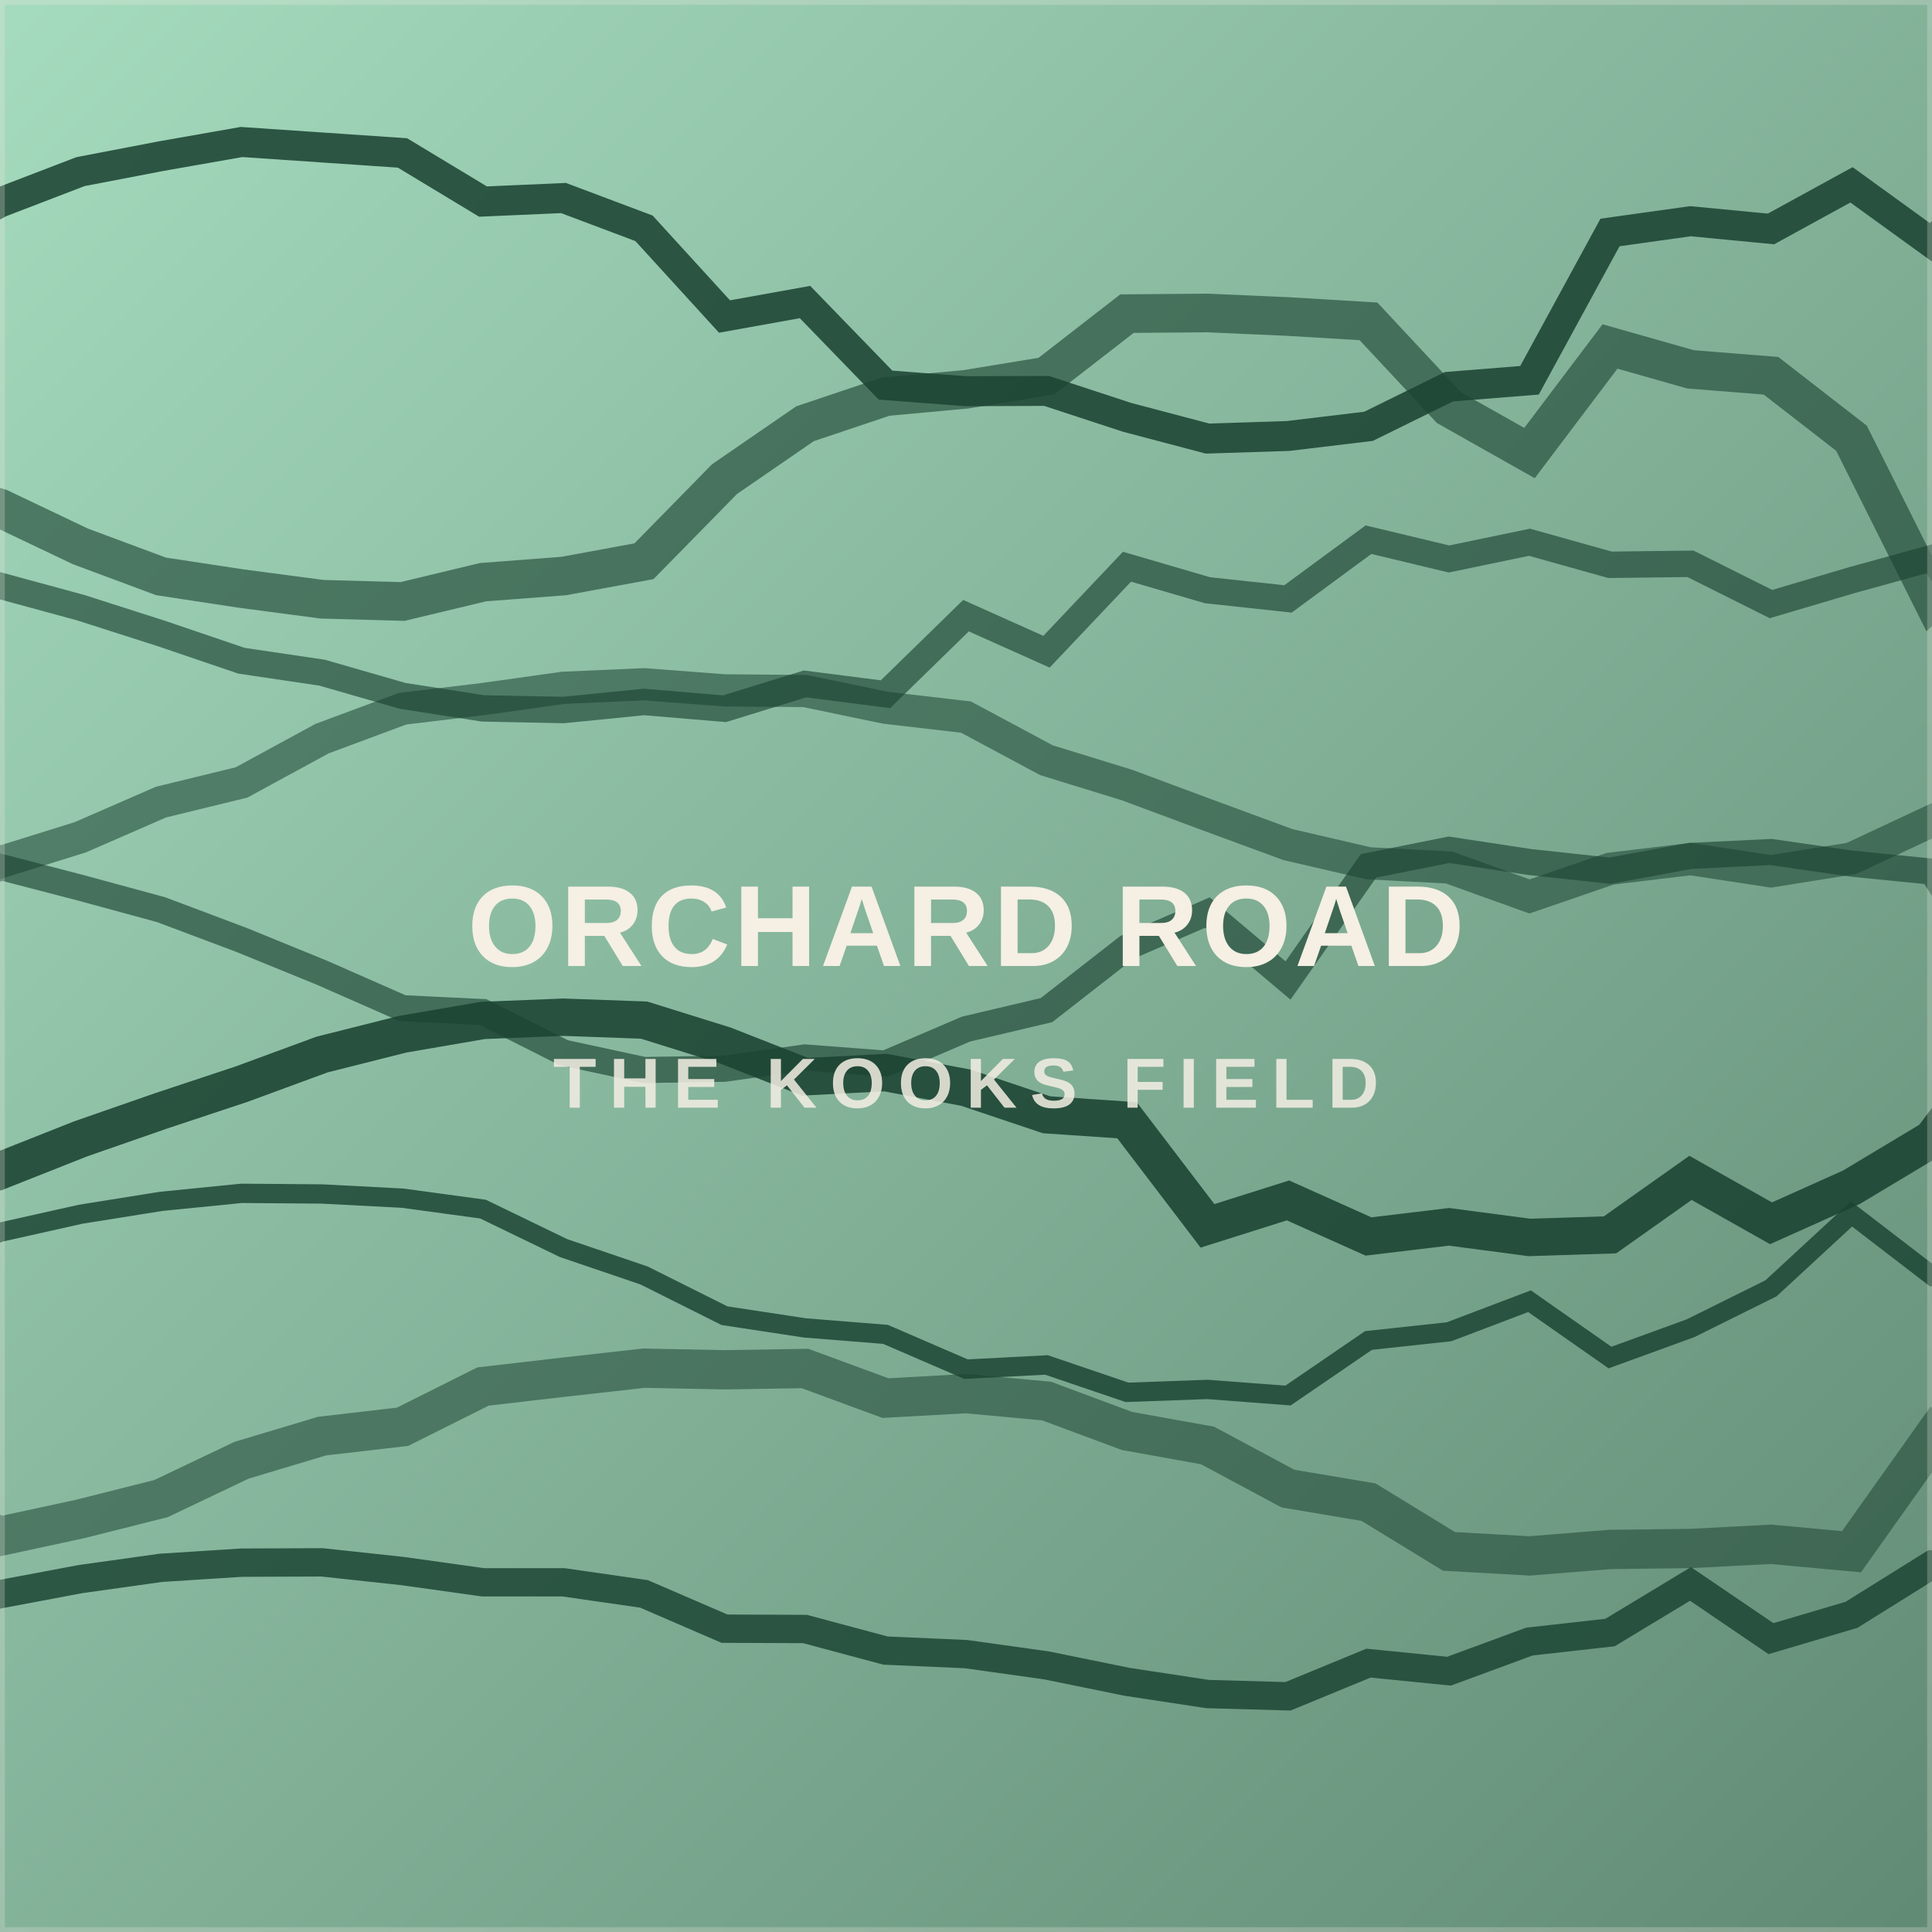
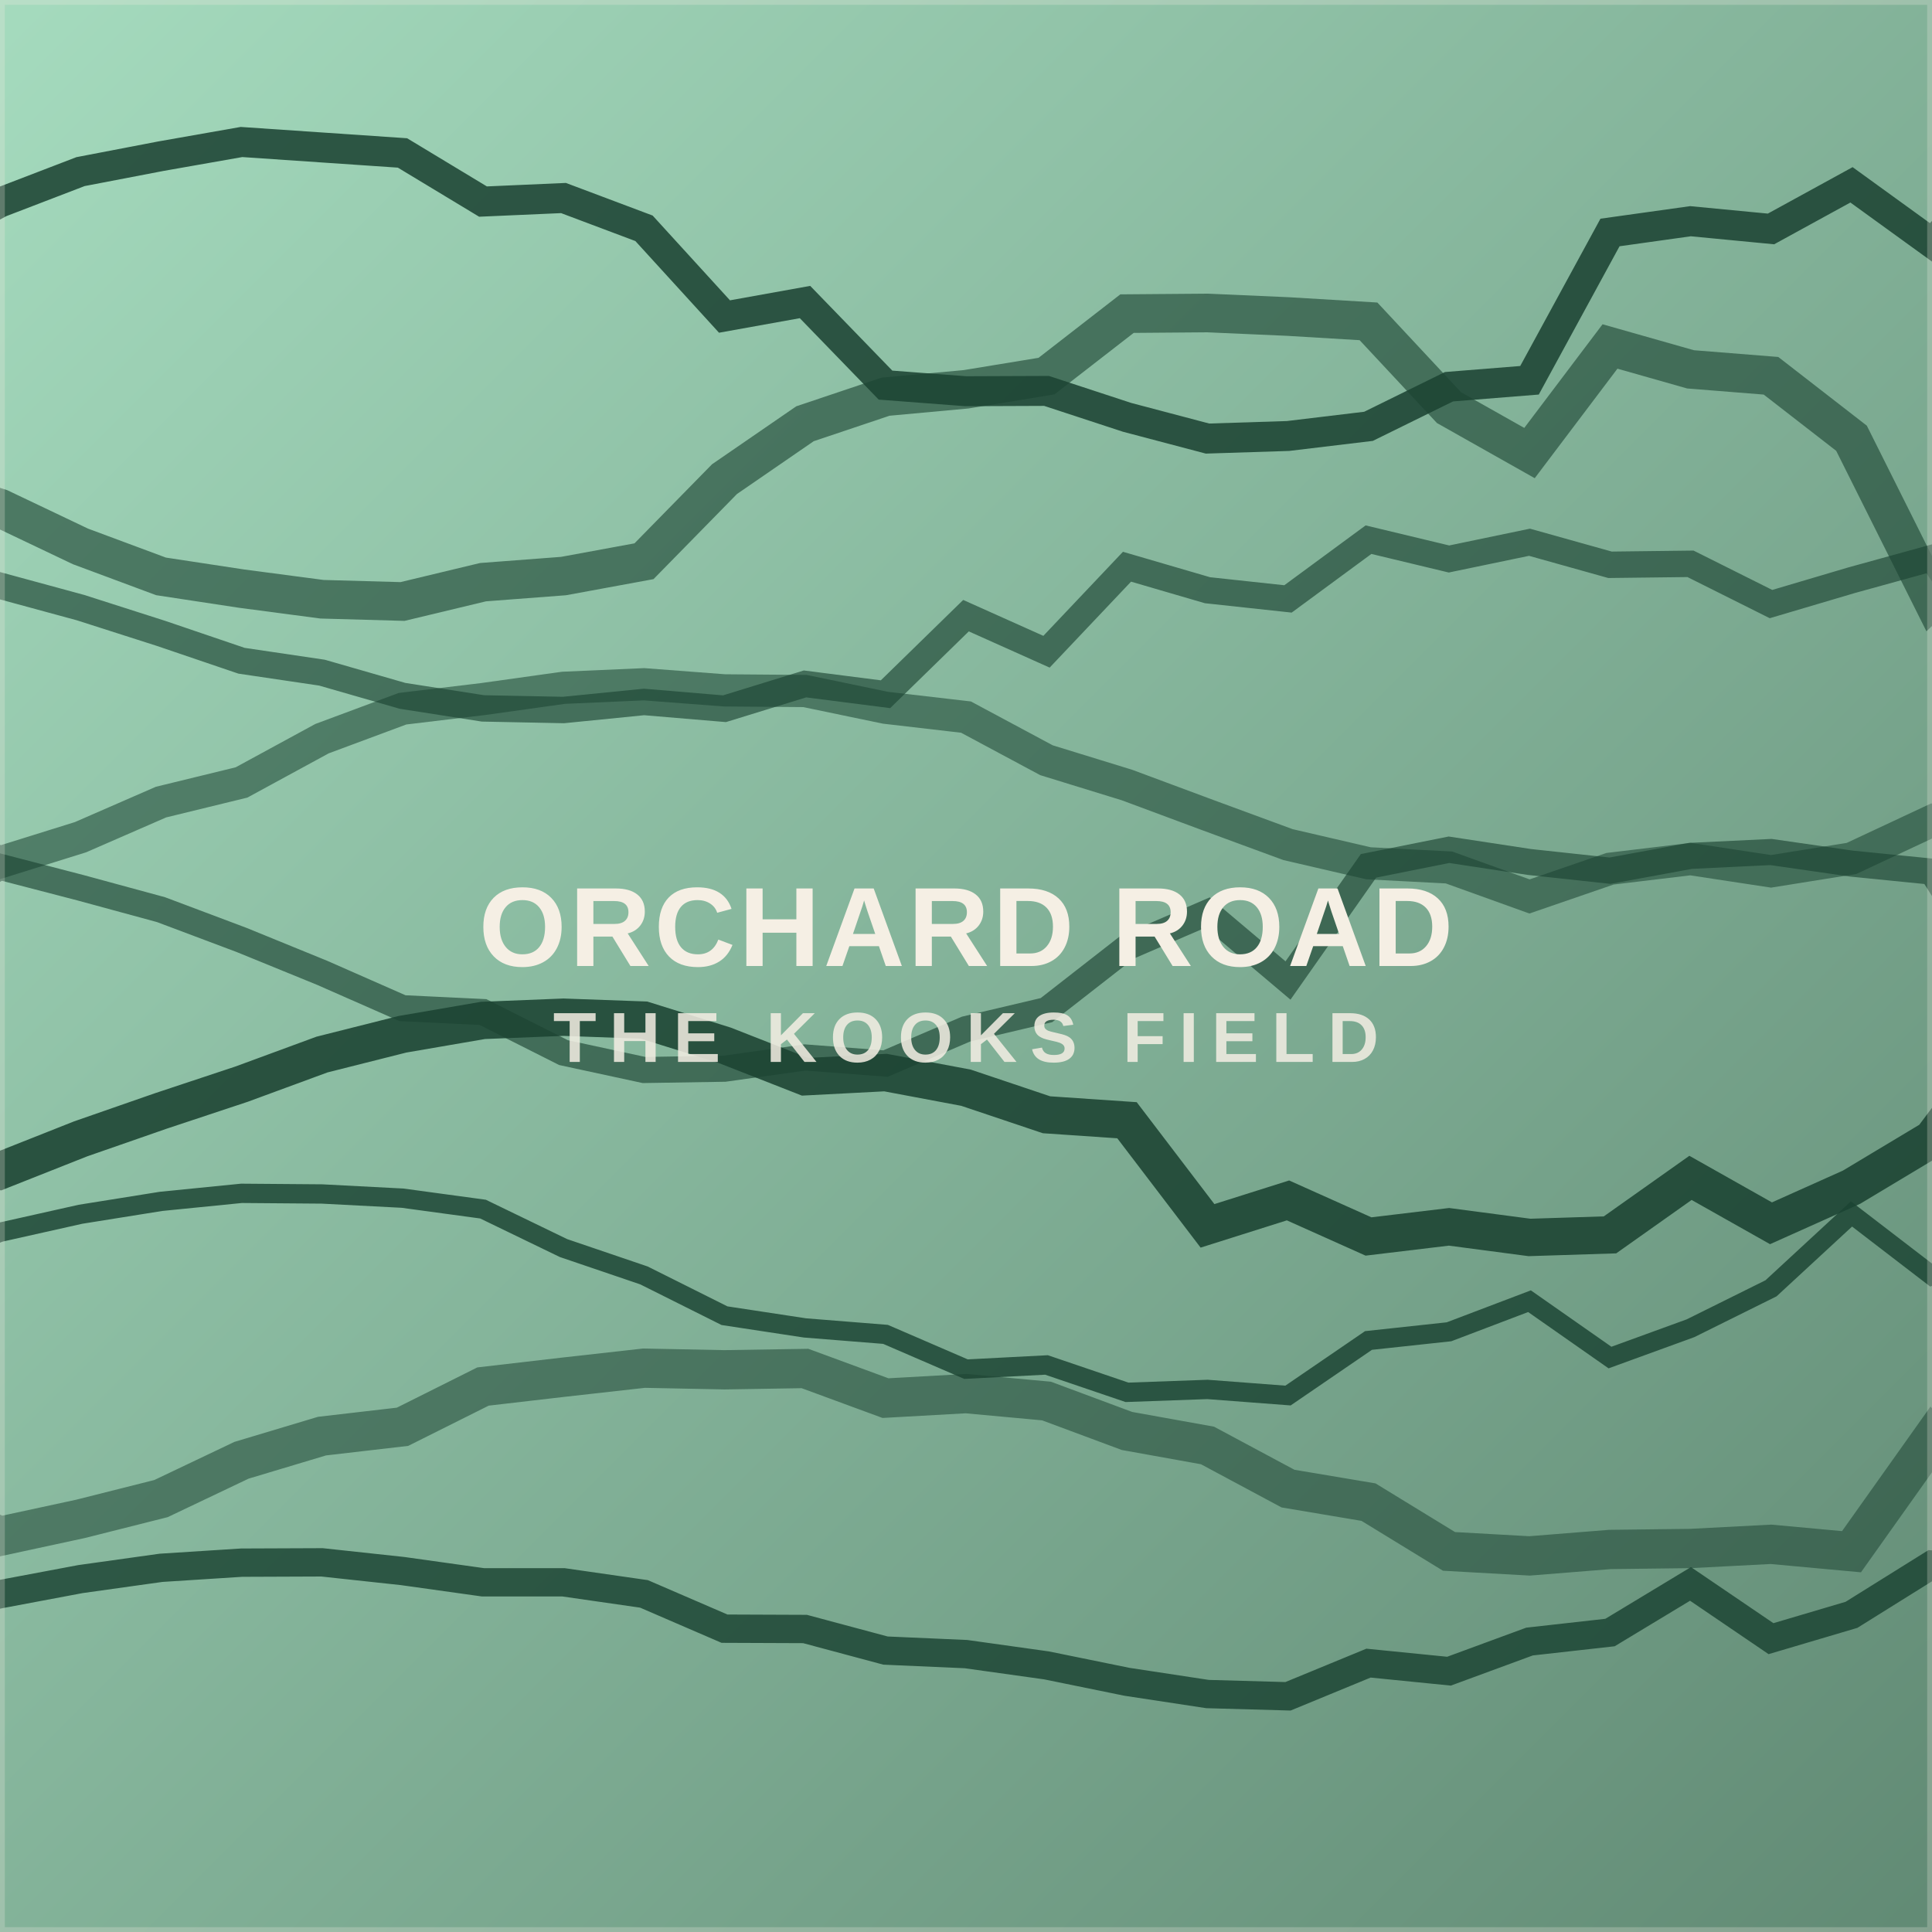
<svg xmlns="http://www.w3.org/2000/svg" viewBox="0 0 600 600">
  <defs>
    <linearGradient id="g" x1="0" y1="0" x2="1" y2="1">
      <stop offset="0" stop-color="#a5dbbe" />
      <stop offset="1" stop-color="#618a74" />
    </linearGradient>
  </defs>
  <rect width="600" height="600" fill="url(#g)" />
  <g>
    <path d="M -50 90 L 0 62.9 L 25 53.3 L 50 48.5 L 75 44.1 L 100 45.8 L 125 47.5 L 150 62.6 L 175 61.5 L 200 70.9 L 225 98.3 L 250 93.8 L 275 119.6 L 300 121.5 L 325 121.4 L 350 129.6 L 375 136.2 L 400 135.4 L 425 132.4 L 450 120.1 L 475 118.1 L 500 72.2 L 525 68.7 L 550 71.1 L 575 57.4 L 600 75.5 L 625 48.1 L 650 44.1" fill="none" stroke="#1b4332" stroke-width="9.3" opacity="0.87" />
    <path d="M -50 142 L 0 157.8 L 25 169.7 L 50 179.0 L 75 182.8 L 100 186.1 L 125 186.8 L 150 180.8 L 175 178.9 L 200 174.3 L 225 148.8 L 250 131.6 L 275 123.2 L 300 120.9 L 325 116.8 L 350 97.4 L 375 97.2 L 400 98.3 L 425 99.8 L 450 126.6 L 475 140.7 L 500 107.6 L 525 114.7 L 550 116.7 L 575 136.1 L 600 186.1 L 625 162.2 L 650 186.7" fill="none" stroke="#1b4332" stroke-width="12.0" opacity="0.62" />
    <path d="M -50 194 L 0 181.9 L 25 188.7 L 50 196.7 L 75 205.2 L 100 208.9 L 125 216.1 L 150 220.0 L 175 220.5 L 200 218.0 L 225 220.1 L 250 212.4 L 275 215.6 L 300 191.2 L 325 202.4 L 350 176.0 L 375 183.3 L 400 186.0 L 425 167.6 L 450 173.6 L 475 168.4 L 500 175.4 L 525 175.1 L 550 187.6 L 575 180.2 L 600 173.3 L 625 209.9 L 650 209.6" fill="none" stroke="#1b4332" stroke-width="8.2" opacity="0.65" />
    <path d="M -50 246 L 0 267.8 L 25 260.0 L 50 249.1 L 75 243.0 L 100 229.4 L 125 220.1 L 150 217.1 L 175 213.6 L 200 212.5 L 225 214.4 L 250 214.6 L 275 219.8 L 300 222.7 L 325 236.1 L 350 243.8 L 375 253.1 L 400 262.3 L 425 268.1 L 450 269.4 L 475 278.4 L 500 269.8 L 525 266.8 L 550 270.6 L 575 266.6 L 600 254.9 L 625 263.9 L 650 251.8" fill="none" stroke="#1b4332" stroke-width="10.0" opacity="0.56" />
    <path d="M -50 298 L 0 269.2 L 25 275.7 L 50 282.5 L 75 291.9 L 100 302.1 L 125 313.1 L 150 314.3 L 175 326.9 L 200 332.3 L 225 331.9 L 250 328.4 L 275 330.3 L 300 319.6 L 325 313.7 L 350 294.2 L 375 283.4 L 400 304.5 L 425 268.9 L 450 263.9 L 475 267.7 L 500 270.4 L 525 265.8 L 550 264.6 L 575 268.2 L 600 270.7 L 625 310.3 L 650 290.8" fill="none" stroke="#1b4332" stroke-width="8.1" opacity="0.65" />
    <path d="M -50 350 L 0 363.6 L 25 353.7 L 50 345.0 L 75 336.7 L 100 327.5 L 125 321.2 L 150 316.9 L 175 315.9 L 200 316.8 L 225 324.6 L 250 334.4 L 275 333.1 L 300 337.8 L 325 346.2 L 350 347.9 L 375 380.7 L 400 372.8 L 425 384.0 L 450 381.0 L 475 384.3 L 500 383.5 L 525 365.8 L 550 379.9 L 575 368.7 L 600 353.7 L 625 320.4 L 650 339.3" fill="none" stroke="#1b4332" stroke-width="11.6" opacity="0.88" />
    <path d="M -50 402 L 0 382.7 L 25 377.1 L 50 373.1 L 75 370.6 L 100 370.8 L 125 372.1 L 150 375.5 L 175 387.6 L 200 396.1 L 225 408.6 L 250 412.4 L 275 414.4 L 300 425.2 L 325 423.9 L 350 432.4 L 375 431.5 L 400 433.4 L 425 416.3 L 450 413.6 L 475 404.1 L 500 421.6 L 525 412.5 L 550 400.1 L 575 377.0 L 600 396.2 L 625 387.9 L 650 373.1" fill="none" stroke="#1b4332" stroke-width="6.0" opacity="0.83" />
    <path d="M -50 454 L 0 477.1 L 25 471.7 L 50 465.4 L 75 453.5 L 100 446.0 L 125 443.1 L 150 430.6 L 175 427.7 L 200 424.9 L 225 425.4 L 250 425.0 L 275 434.2 L 300 432.8 L 325 435.1 L 350 444.4 L 375 448.9 L 400 462.3 L 425 466.5 L 450 481.8 L 475 483.2 L 500 481.2 L 525 480.9 L 550 479.6 L 575 481.9 L 600 446.7 L 625 475.7 L 650 430.8" fill="none" stroke="#1b4332" stroke-width="12.2" opacity="0.54" />
    <path d="M -50 506 L 0 495.1 L 25 490.4 L 50 486.9 L 75 485.3 L 100 485.2 L 125 487.9 L 150 491.4 L 175 491.4 L 200 495.0 L 225 505.8 L 250 505.9 L 275 512.6 L 300 513.7 L 325 517.2 L 350 522.3 L 375 526.1 L 400 526.8 L 425 516.5 L 450 519.0 L 475 509.8 L 500 507.0 L 525 491.9 L 550 508.9 L 575 501.5 L 600 485.9 L 625 488.0 L 650 488.1" fill="none" stroke="#1b4332" stroke-width="8.8" opacity="0.83" />
  </g>
  <rect x="0" y="0" width="600" height="600" fill="none" stroke="rgba(245,239,228,0.25)" stroke-width="3" />
-   <text x="300" y="300" text-anchor="middle" font-family="Arial Black, Arial, sans-serif" font-weight="900" font-size="35.833" fill="#f5efe4" letter-spacing="1">ORCHARD ROAD</text>
-   <text x="300" y="344" text-anchor="middle" font-family="Arial, sans-serif" font-weight="700" font-size="22" fill="#f5efe4" opacity="0.85" letter-spacing="4">THE KOOKS FIELD</text>
+   <text x="300" y="300.0" text-anchor="middle" font-family="Arial Black, Arial, sans-serif" font-weight="900" font-size="35.0" fill="#f5efe4" letter-spacing="1">ORCHARD ROAD</text>
+   <text x="300" y="329.8" text-anchor="middle" font-family="Arial, sans-serif" font-weight="700" font-size="22" fill="#f5efe4" opacity="0.85" letter-spacing="4">THE KOOKS FIELD</text>
</svg>
